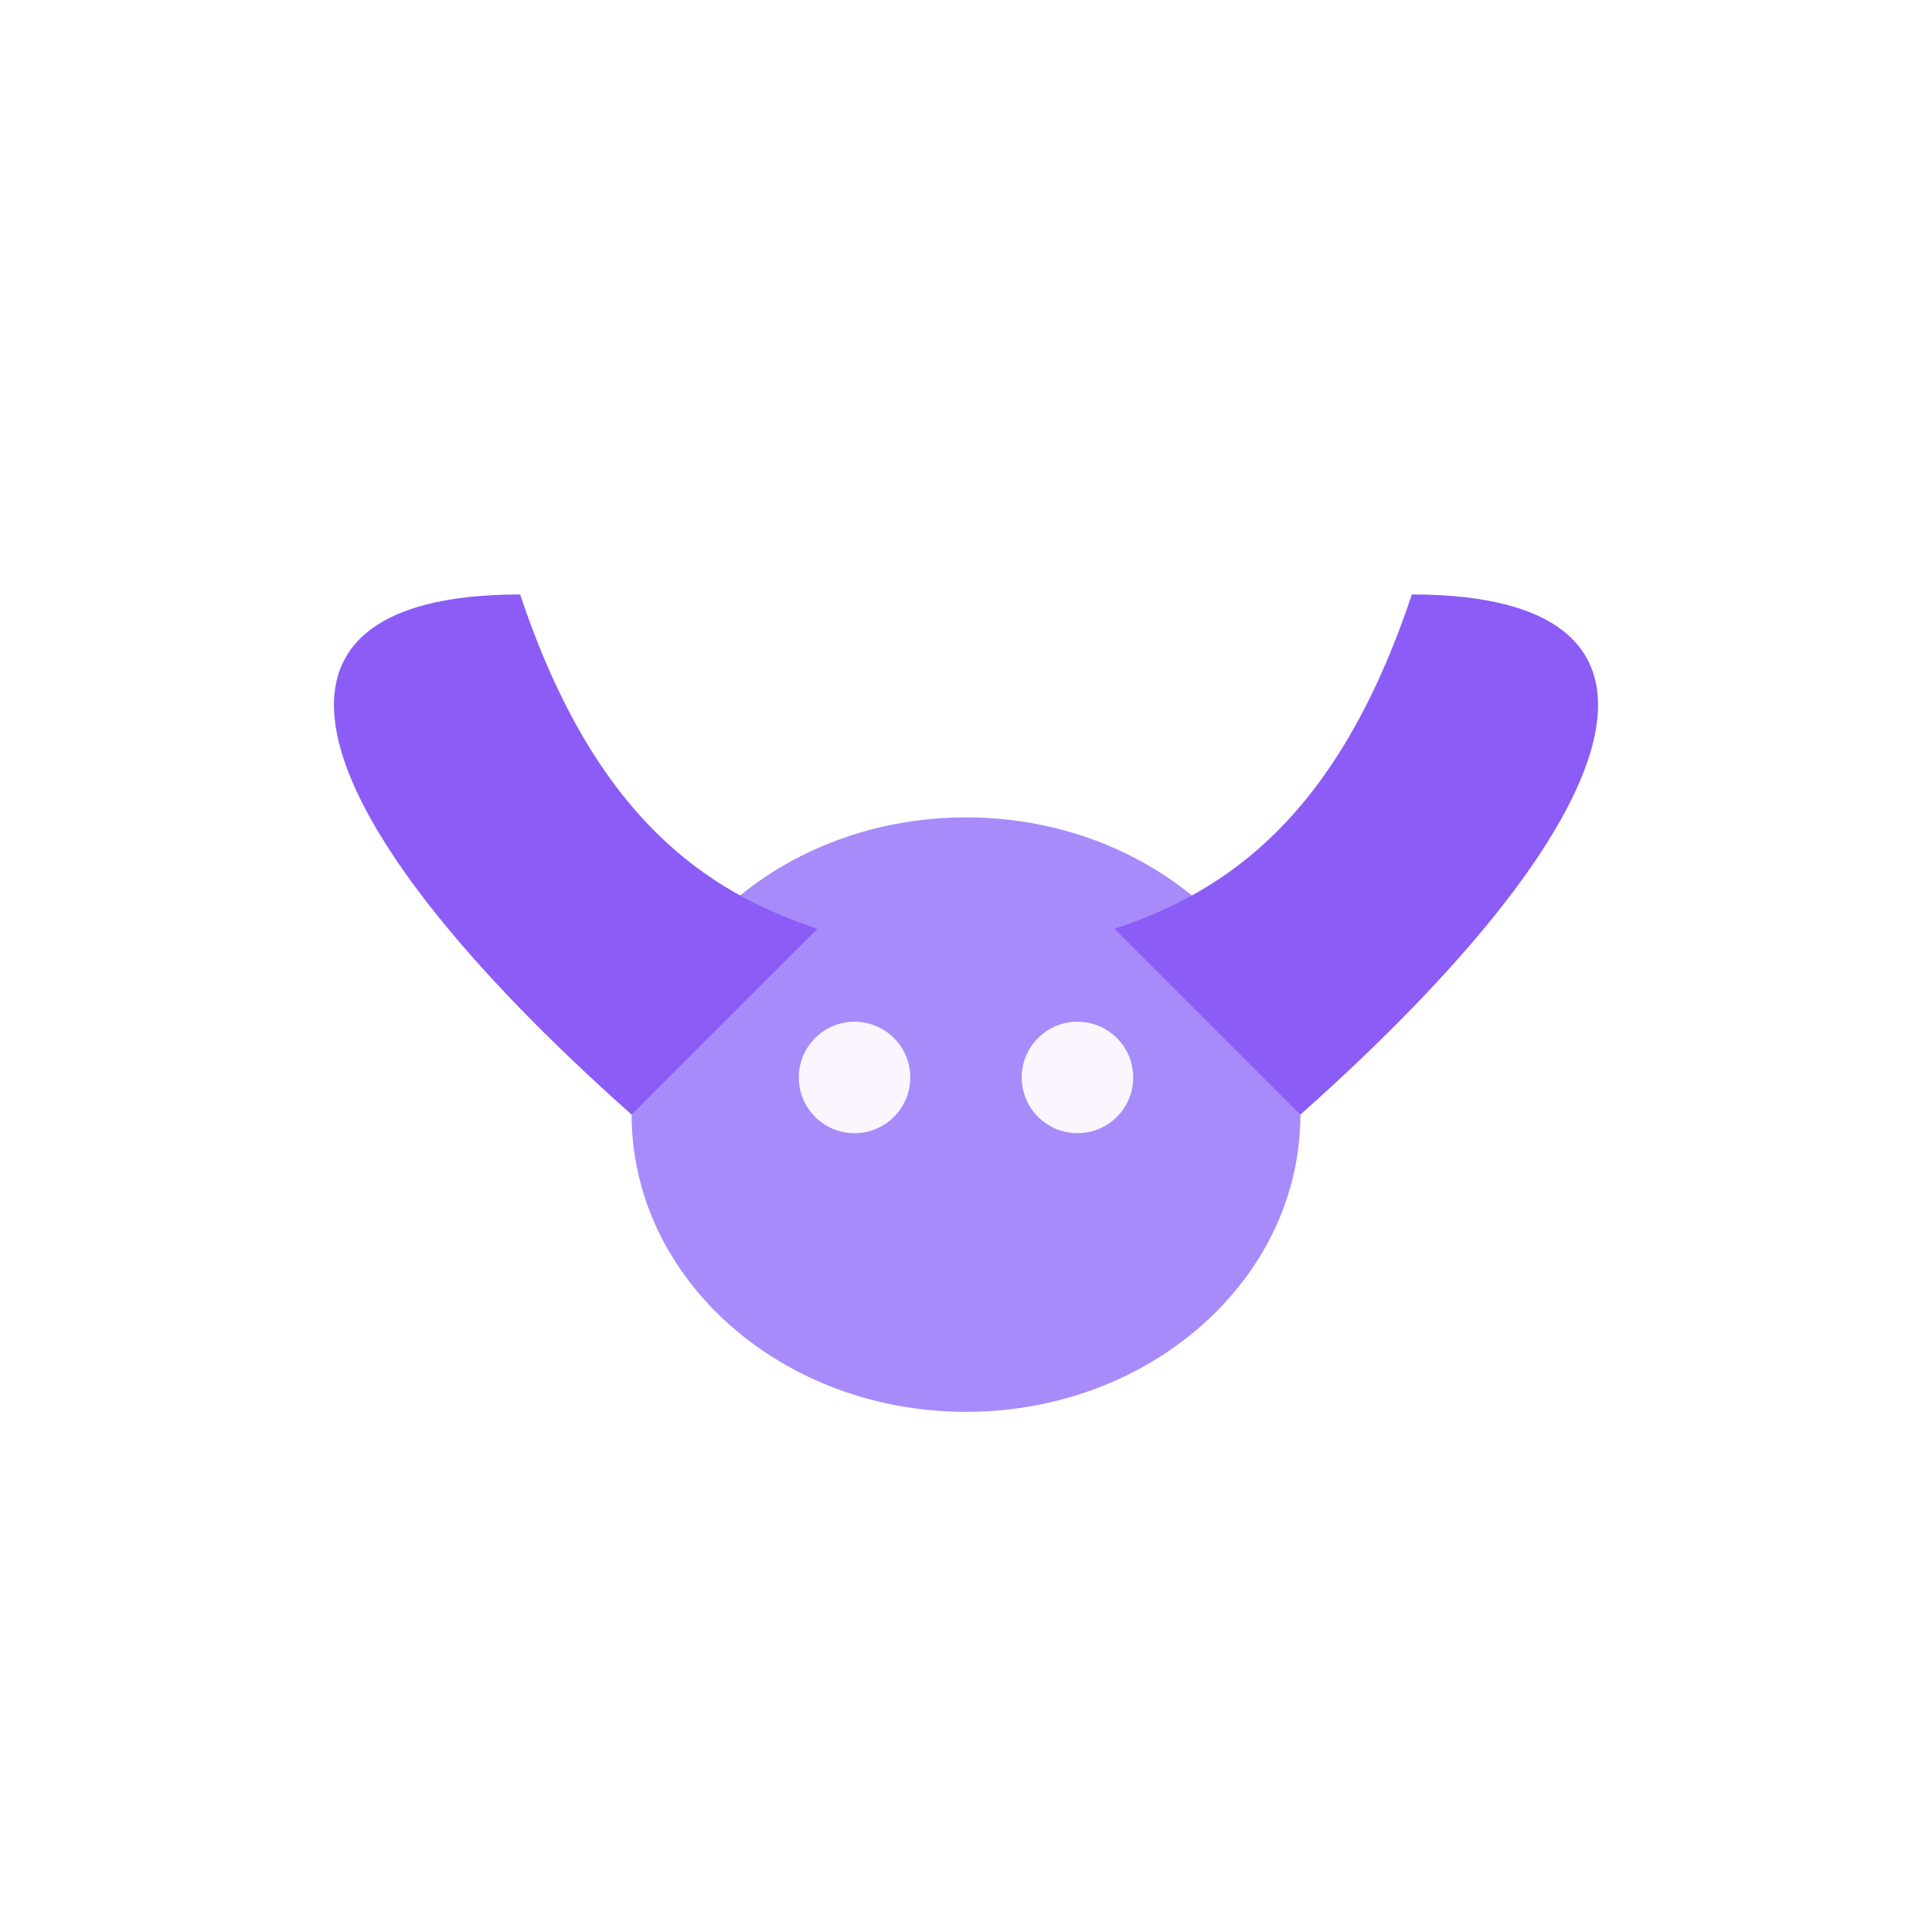
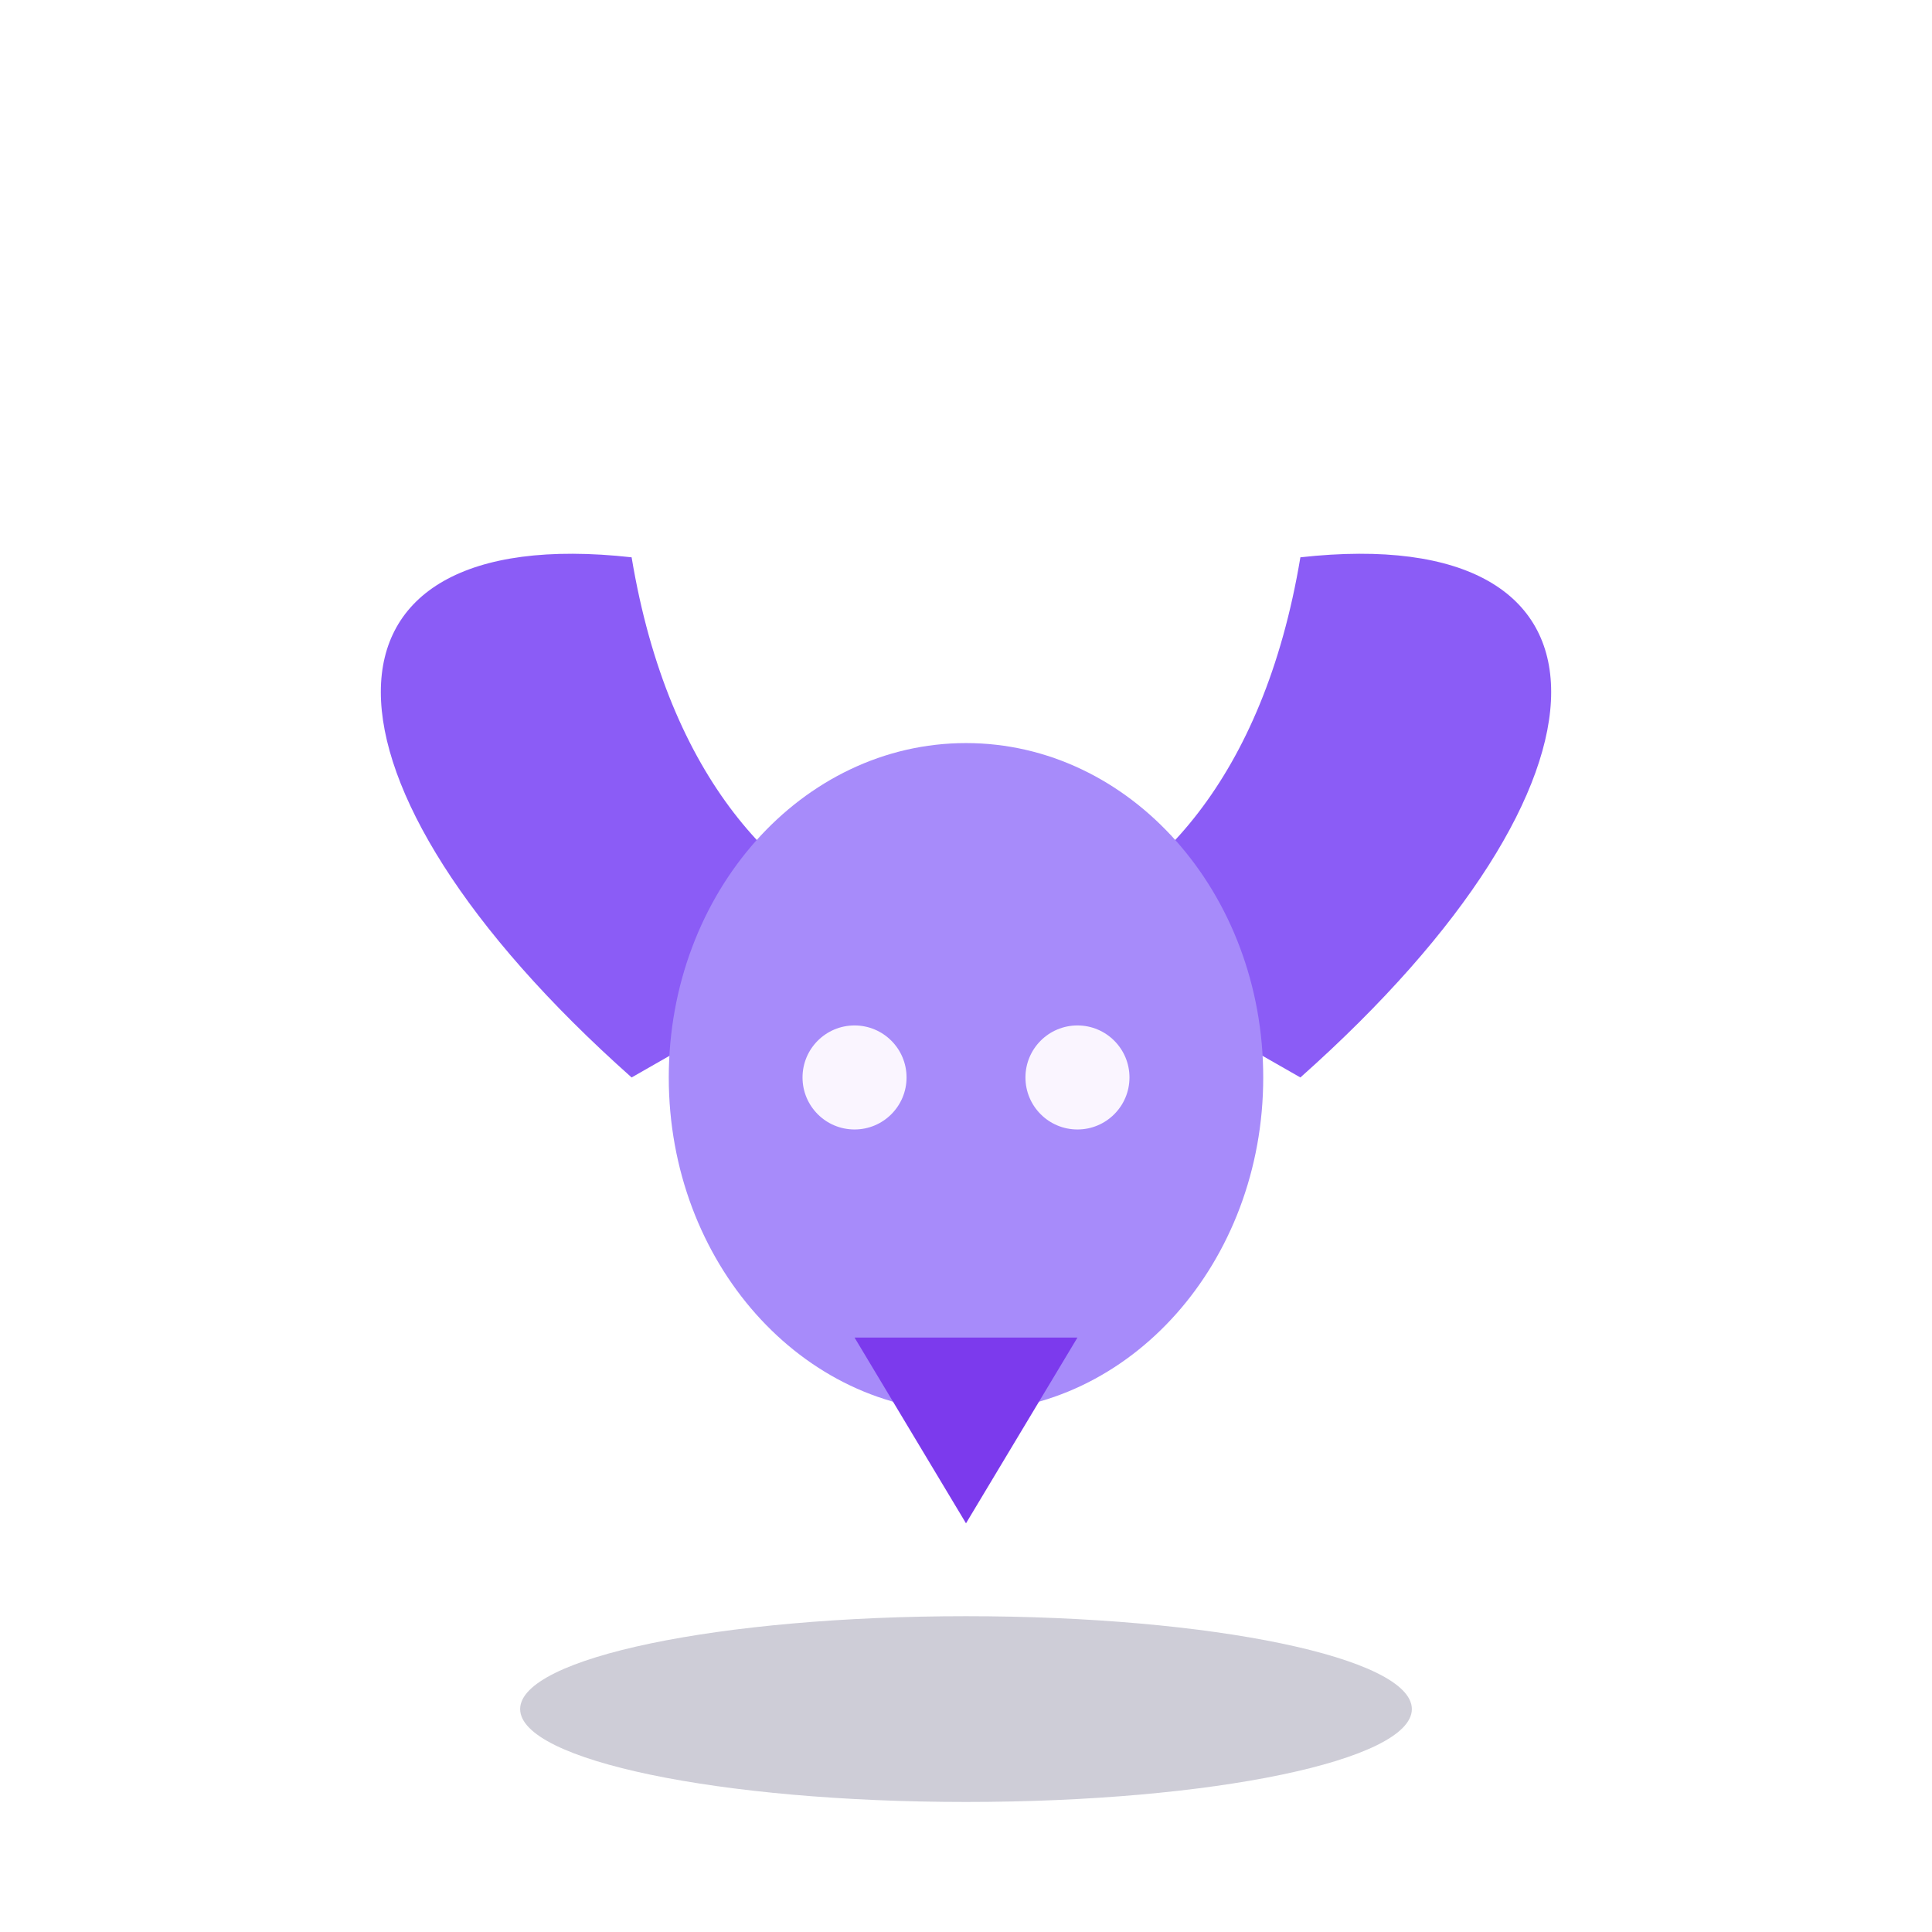
<svg xmlns="http://www.w3.org/2000/svg" width="52" height="52" viewBox="0 0 52 52">
  <rect width="52" height="52" fill="none" />
-   <ellipse cx="26" cy="30" rx="9" ry="8" fill="#a78bfa" />
-   <path d="M17 30 C8 22, 6 16, 14 16 C16 22, 19 24, 22 25" fill="#8b5cf6" />
-   <path d="M35 30 C44 22, 46 16, 38 16 C36 22, 33 24, 30 25" fill="#8b5cf6" />
-   <circle cx="23" cy="29" r="1.5" fill="#faf5ff" />
-   <circle cx="29" cy="29" r="1.5" fill="#faf5ff" />
+   <ellipse cx="26" cy="46" rx="12" ry="2.5" fill="#1e1b4b" opacity="0.22" />
+   <path d="M17 29 C8 21, 8 14, 17 15 C18 21, 21 24, 24 25" fill="#8b5cf6" />
+   <path d="M35 29 C44 21, 44 14, 35 15 C34 21, 31 24, 28 25" fill="#8b5cf6" />
+   <ellipse cx="26" cy="29" rx="8" ry="9" fill="#a78bfa" />
+   <polygon points="23,36 26,41 29,36" fill="#7c3aed" />
+   <circle cx="23" cy="29" r="1.4" fill="#faf5ff" />
+   <circle cx="29" cy="29" r="1.4" fill="#faf5ff" />
</svg>
